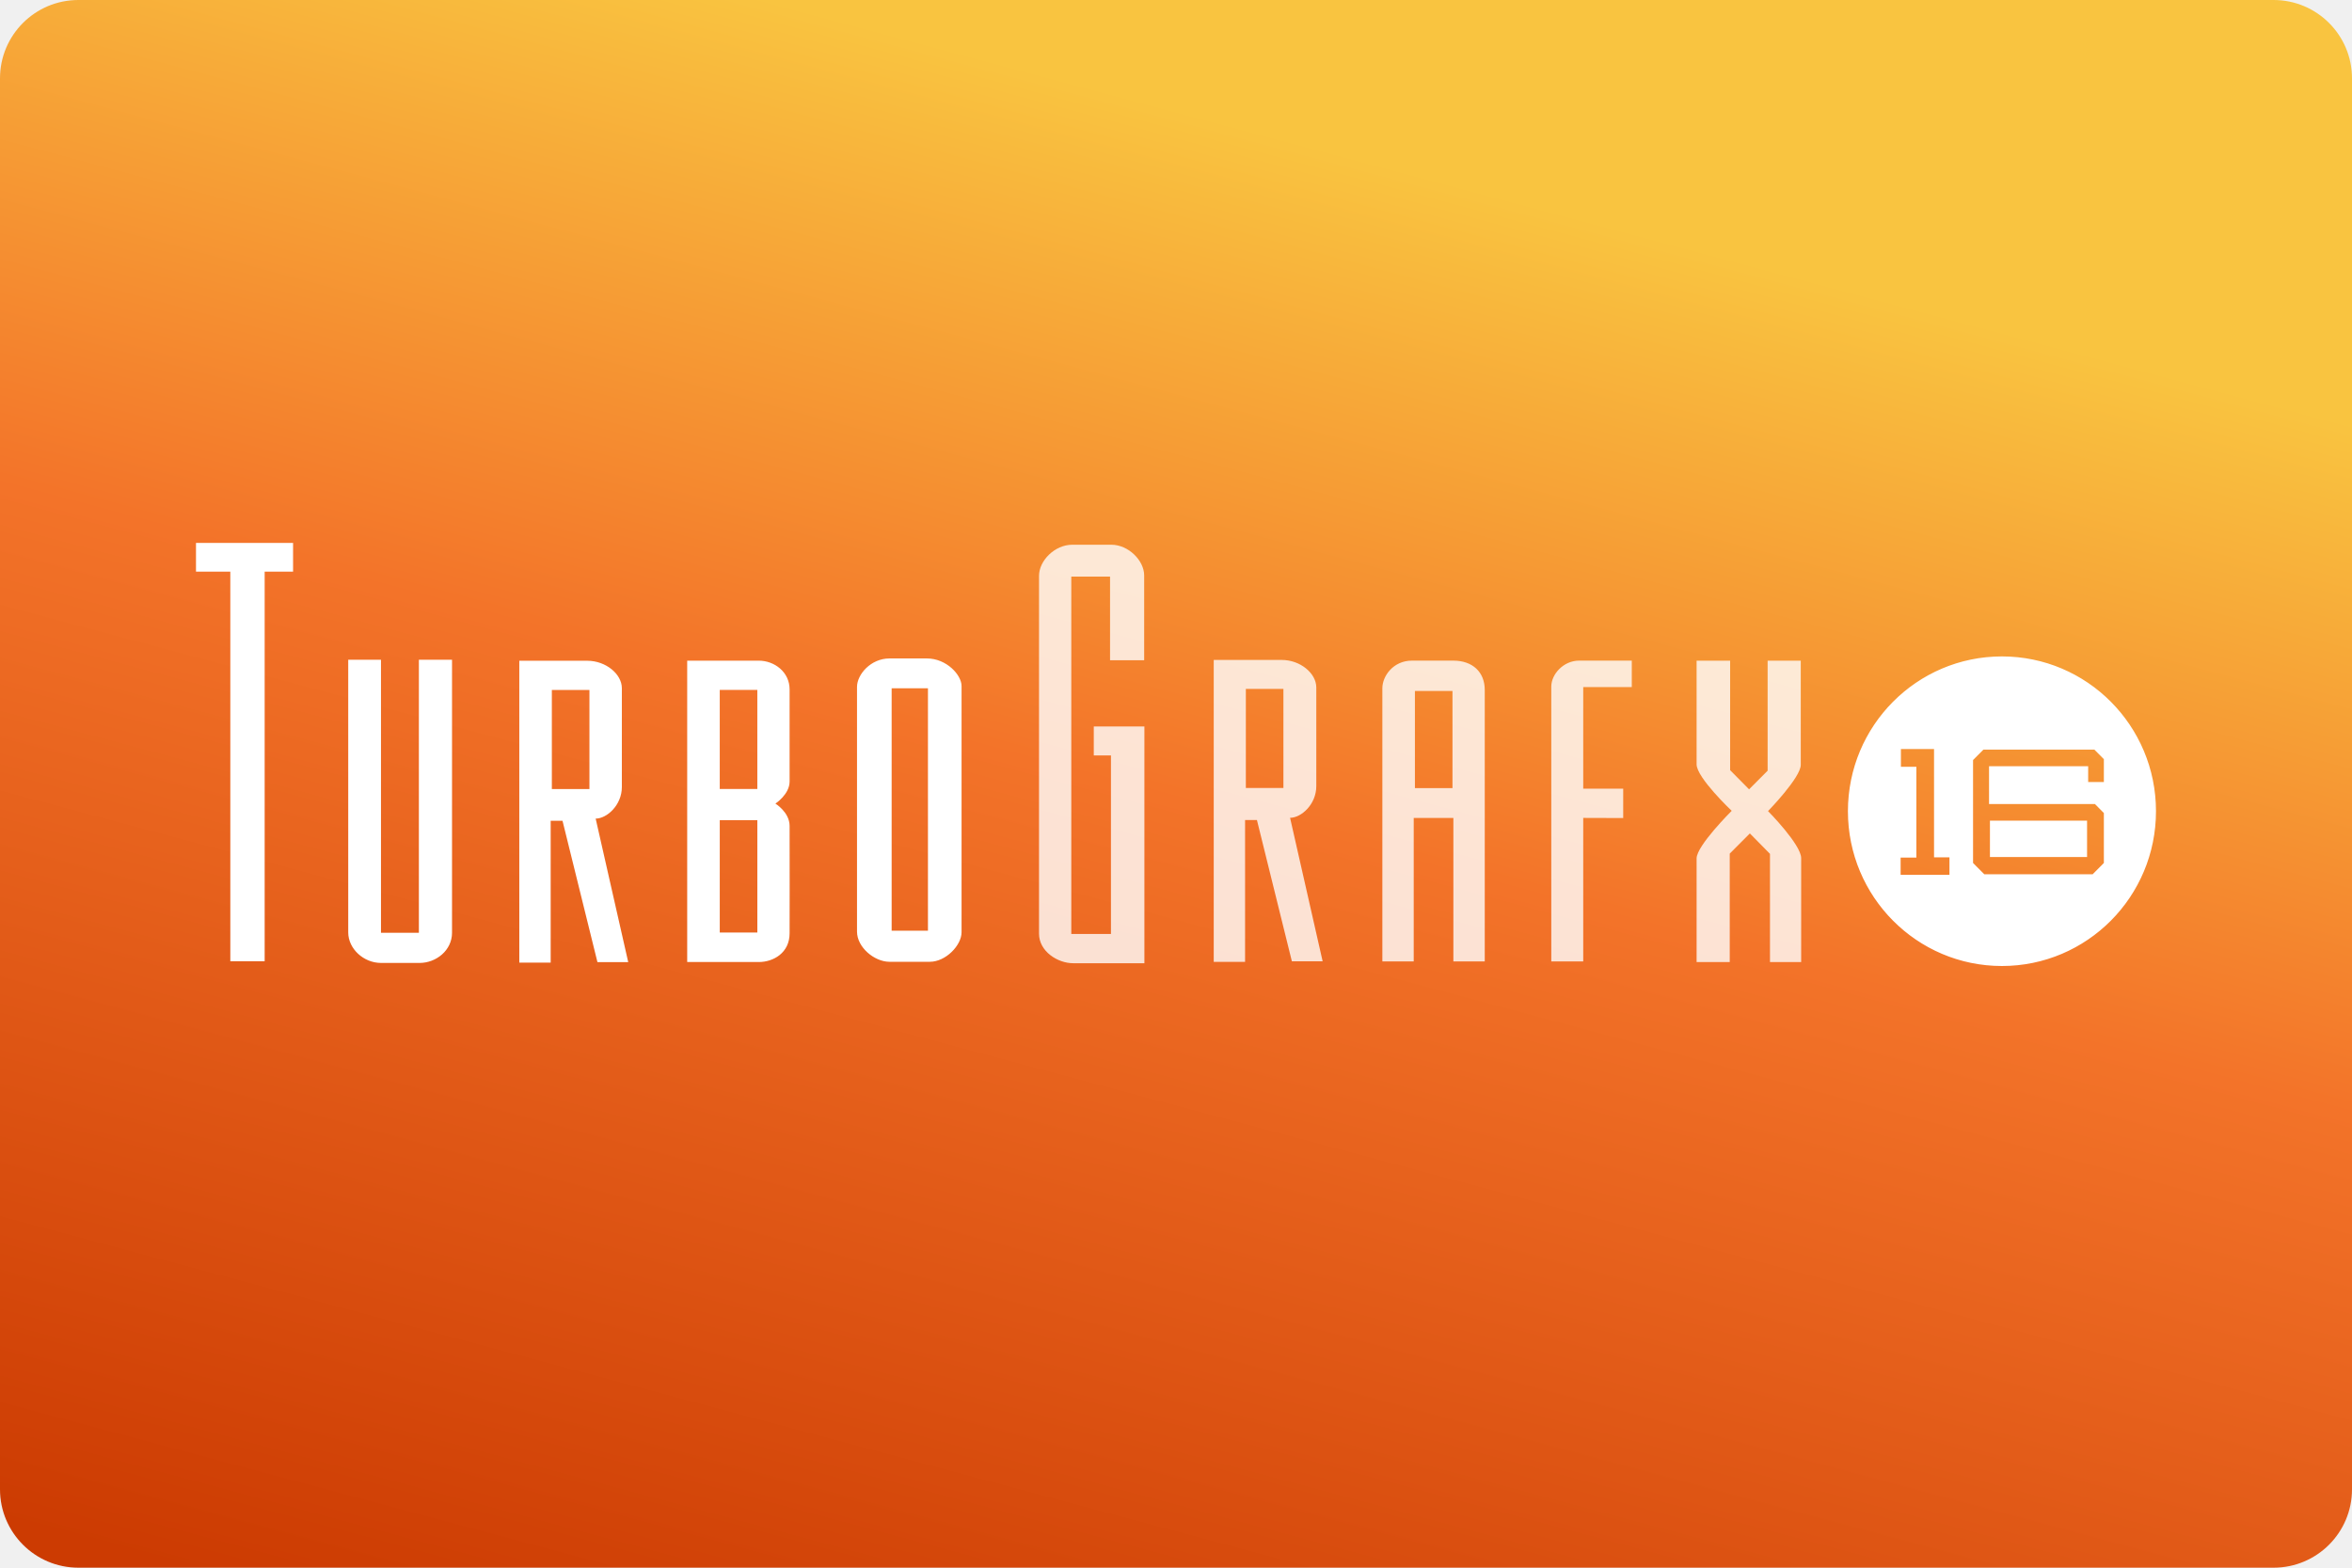
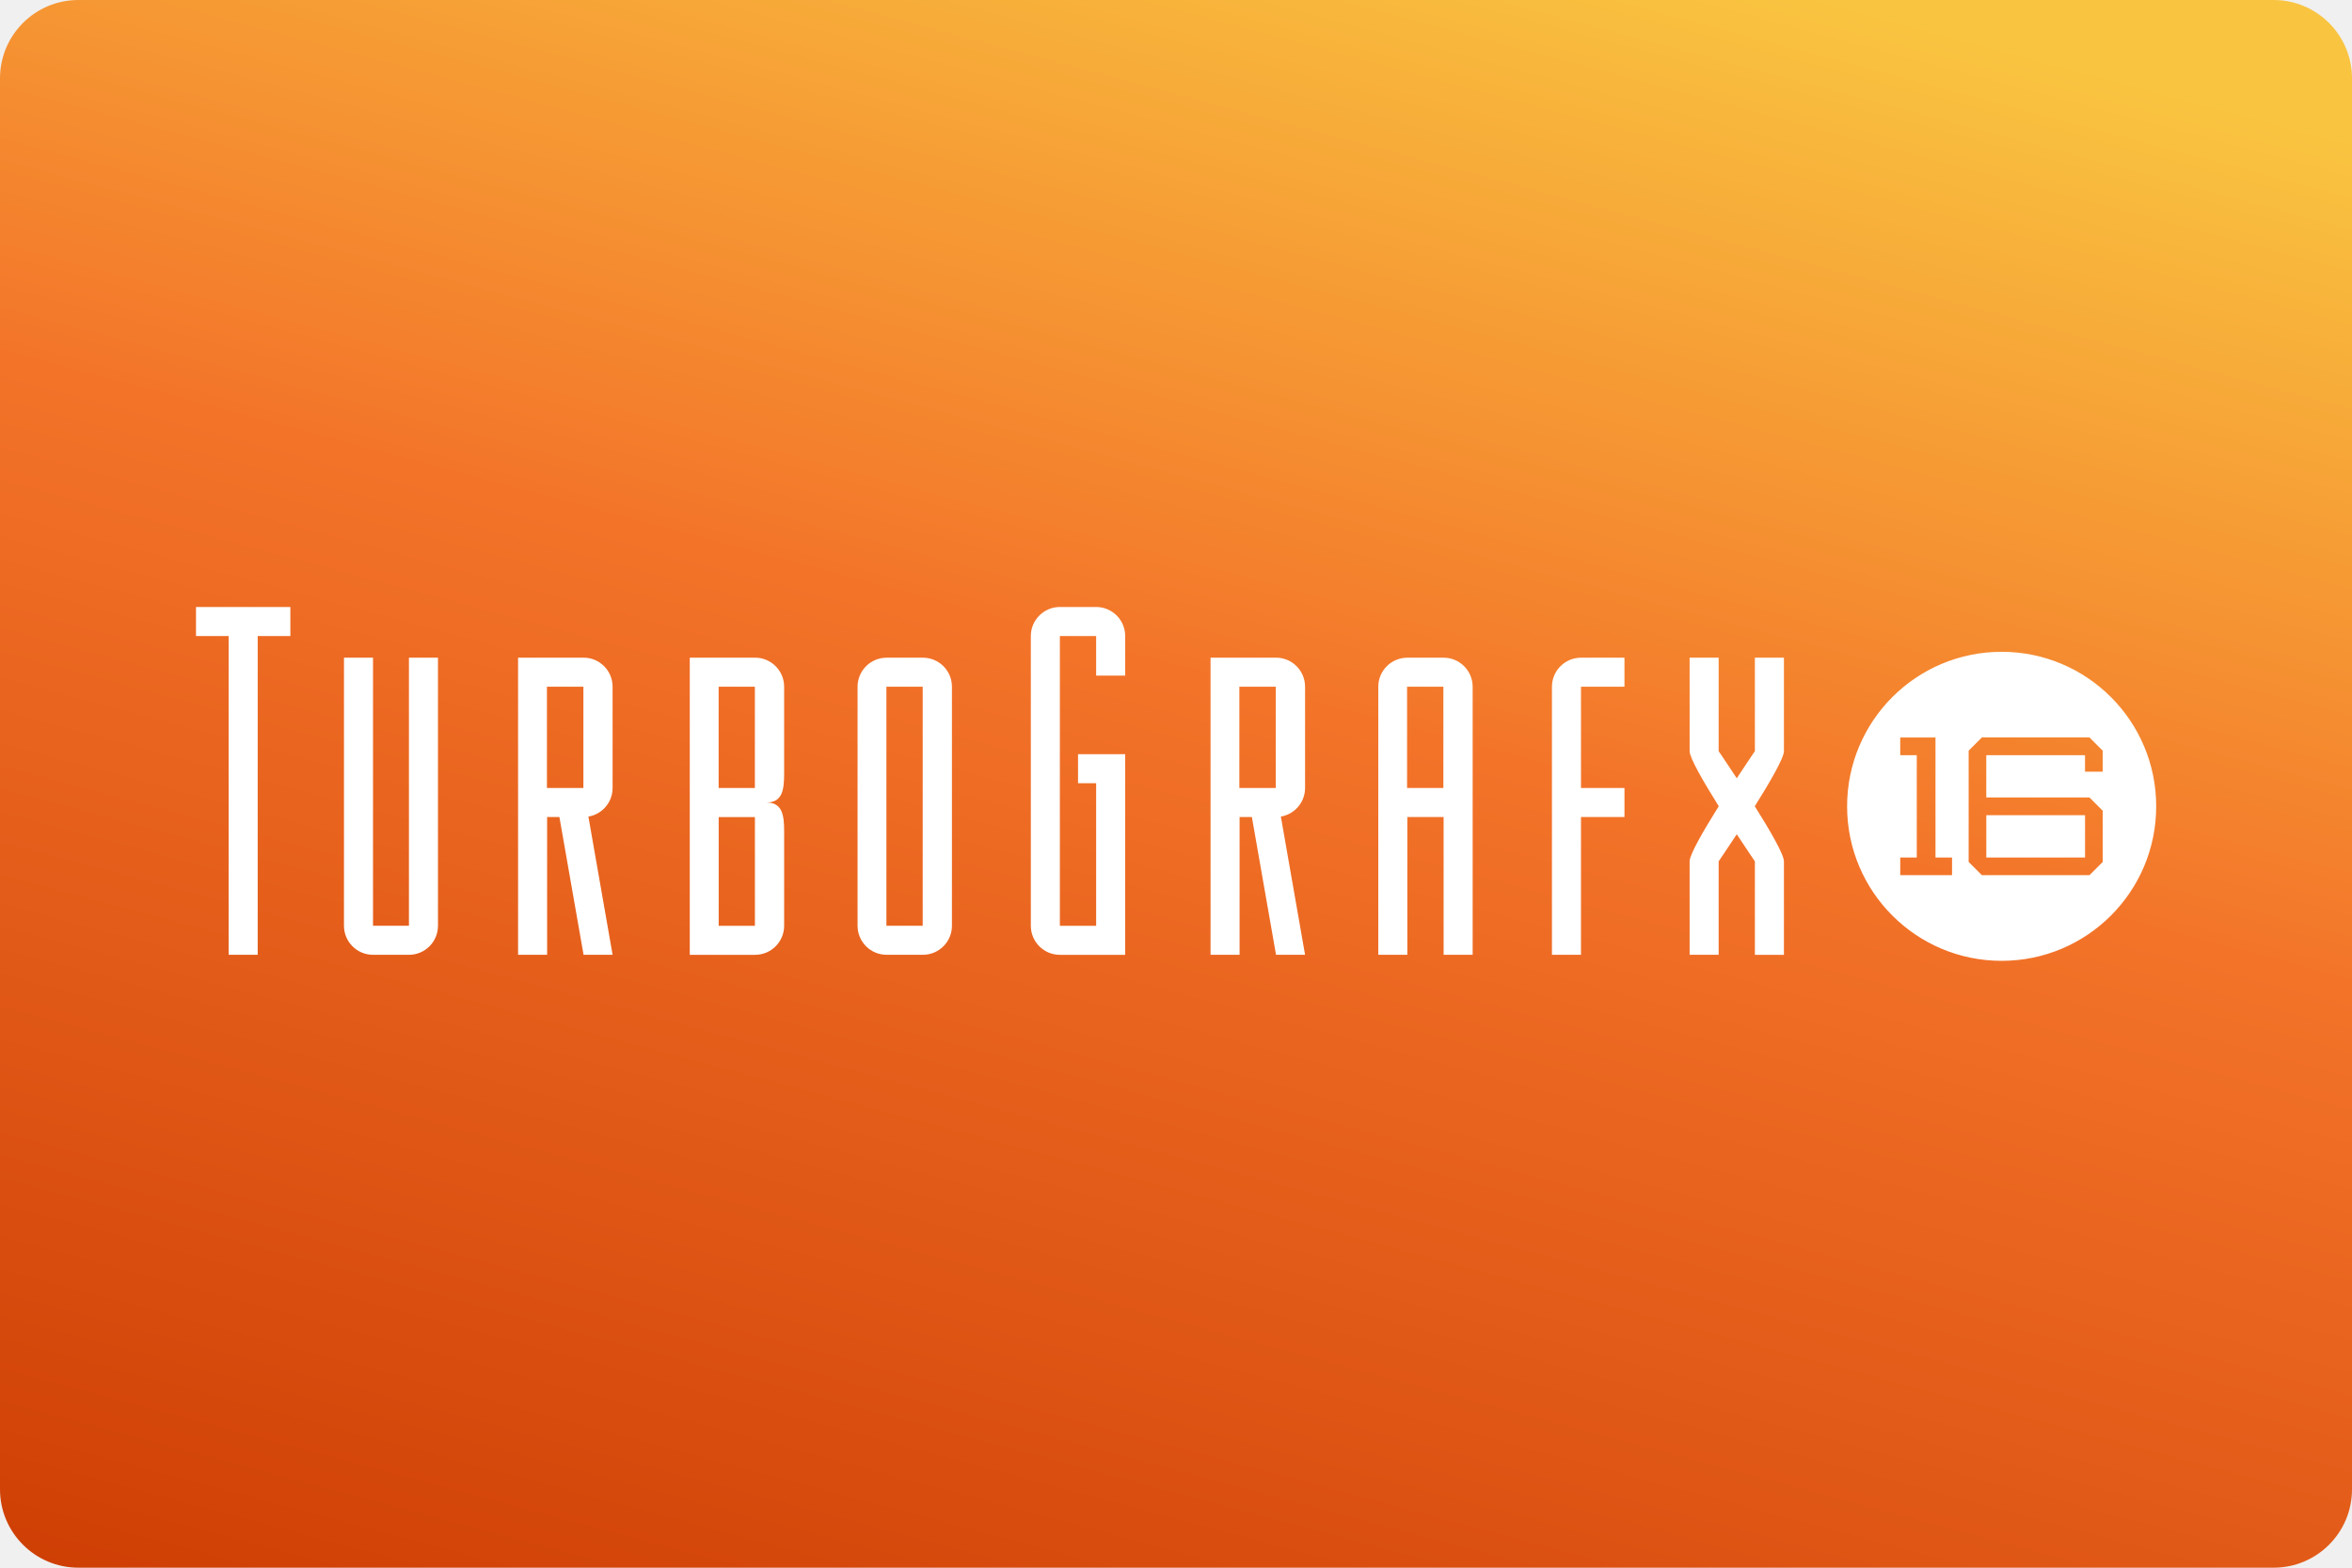
- <svg xmlns="http://www.w3.org/2000/svg" width="480" height="320" version="1.1" viewBox="0 0 480 320">
+ <svg xmlns="http://www.w3.org/2000/svg" width="480" height="320" version="1.1" viewBox="0 0 480 320" xml:space="preserve">
  <defs>
-     <linearGradient id="a" x1="41.654" x2="18.317" y2="87.094" gradientTransform="scale(3.7795)" gradientUnits="userSpaceOnUse">
+     <linearGradient id="a" x1="247.4" x2="138.3" y1="-33.78" y2="373.3" gradientUnits="userSpaceOnUse">
      <stop stop-color="#f9c440" offset="0" />
      <stop stop-color="#f37329" offset=".4" />
      <stop stop-color="#cc3b02" offset="1" />
    </linearGradient>
  </defs>
-   <rect width="480" height="320" ry="16" fill="url(#a)" stroke-linecap="square" stroke-linejoin="round" stroke-width="2" style="paint-order:stroke fill markers" />
-   <path d="m39.998 110.82v5.859h7.006v79.537h7.008v-79.537h5.799v-5.859h-19.812zm368.56 23.17c-17.362 0-31.432 14.145-31.432 31.596 0 17.45 14.07 31.598 31.432 31.598 17.36 0 31.439-14.147 31.439-31.598 0-17.45-14.077-31.596-31.439-31.596zm-227.03 0.412v0.002c-3.836 0-6.627 3.294-6.627 5.801v49.957c0 3.228 3.578 6.158 6.598 6.158h8.275c3.232 0 6.463-3.354 6.463-6.029v-50.256c0-2.251-3.05-5.633-7.096-5.633h-7.613zm-110.46 0.266v55.654c0 3.345 3.152 6.234 6.684 6.234h7.894c3.344 0 6.604-2.554 6.604-6.162v-55.727h-6.764v55.727h-7.734v-55.727h-6.684zm69.176 0.188v61.514h14.617c2.96 0 6.281-1.857 6.281-5.857 0 0 0.034-19.213 0-21.971-0.028-2.762-2.897-4.508-2.897-4.508s2.897-1.885 2.897-4.506v-18.812c0-3.55-3.111-5.859-6.281-5.859h-14.617zm-34.264 0.02v61.619h6.404v-28.951h2.416l7.125 28.842h6.283l-6.644-29.291c2.294 0 5.346-2.759 5.346-6.449v-20.166c0-2.901-3.291-5.604-7.037-5.604h-13.893zm75.988 5.613h7.41v49.482h-7.41v-49.482zm-35.08 0.342h7.67v20.221h-7.67v-20.221zm-34.266 0.014h7.672v20.221h-7.672v-20.221zm275.32 12.047h6.76v22.109h3.148v3.568h-9.967v-3.51h3.213v-18.543h-3.154v-3.625zm16.848 0.113h22.627l1.943 1.957v4.664h-3.203v-3.225h-20.229v7.715h21.604l1.828 1.846v10.193l-2.289 2.303h-22.113l-2.293-2.303v-21.018l2.125-2.133zm-257.9 14.412h7.67v22.93h-7.67v-22.93zm259.22 0.094v7.432h19.822v-7.432h-19.822z" fill="#fff" />
-   <path d="m218.84 111.19c-3.594 0-6.793 3.268-6.793 6.338v73.058c0 3.632 3.833 6.029 6.945 6.029h14.559v-48.332h-10.33v5.916h3.504v36.442h-8.094v-72.941h7.91v17.066h6.963v-17.309c0-3.027-3.197-6.268-6.721-6.268h-7.943zm28.86 23.52v61.625h6.398v-28.954h2.418l7.131 28.84h6.279l-6.646-29.289c2.296 0 5.351-2.76 5.351-6.449v-20.166c0-2.901-3.297-5.607-7.039-5.607h-13.893zm40.456 0.137c-3.808 0-6.043 3.154-6.043 5.633v55.77h6.402v-29.292h8.092v29.292h6.404v-55.43c-2e-3 -3.679-2.534-5.971-6.404-5.971h-8.451zm34.109 0c-3.17 0-5.678 2.762-5.678 5.297v56.103h6.522v-29.292l8.158 0.025v-5.996h-8.158v-20.73h9.908v-5.408h-10.752zm23.98 0.015v21.156c0 2.726 7.164 9.488 7.164 9.488s-7.164 7.11-7.164 9.711v21.156h6.763v-22.132l4.107-4.121 4.107 4.174v22.08h6.363v-21.206c0-2.77-6.763-9.607-6.763-9.607s6.681-6.84 6.681-9.436v-21.262h-6.763v22.457l-3.785 3.797-3.865-3.906v-22.348h-6.846zm-91.99 5.756h7.666v20.221h-7.666zm34.504 0.426h7.666v19.828h-7.666z" fill="#fff" fill-opacity=".8" stroke-width="1.299" />
-   <style type="text/css">.st0{fill:#FC0C18;}
- 	.st1{fill:#FC0C18;}</style>
+   <rect width="480" height="320" ry="16" fill="url(#a)" />
+   <path d="m40 123.9v5.926h6.666v65.07h5.926v-65.07h6.666v-5.926h-19.26zm176.3 0c-3.27 0-5.926 2.655-5.926 5.926v59.15c0 3.27 2.655 5.926 5.926 5.926h7.404 5.926v-5.926-29.11-5.926h-9.623v5.926h3.697v29.11h-7.404v-59.15h7.404v8.082h5.926v-8.082c0-3.27-2.655-5.926-5.926-5.926h-7.404zm192.2 9.148c-17.42 0-31.54 14.12-31.54 31.54 0 17.42 14.12 31.54 31.54 31.54 17.42 0 31.54-14.12 31.54-31.54 0-17.41-14.12-31.54-31.54-31.54zm-338.3 1.203v54.72c0 3.27 2.655 5.926 5.926 5.926h7.332c3.27 0 5.926-2.655 5.926-5.926v-54.72h-5.926v54.72h-7.332v-54.72h-5.926zm35.53 0v3.656 2.271 20.67 5.926 28.12h5.926v-28.12h2.51l4.928 28.12h5.926l-4.938-28.21c2.802-0.469 4.938-2.905 4.938-5.842v-20.67c0-3.27-2.655-5.928-5.926-5.928h-13.36zm35.04 0v4.76 1.168 20.67 5.926 22.2 5.926h5.926 7.404c3.27 0 5.928-2.655 5.928-5.926v-19.24c0-3.27-0.323-5.926-3.594-5.926 3.27 0 3.594-2.655 3.594-5.926v-17.71c0-3.27-2.657-5.928-5.928-5.928h-13.33zm40.17 0c-3.27 0-5.926 2.657-5.926 5.928v48.79c0 3.27 2.655 5.926 5.926 5.926h7.406c3.27 0 5.926-2.655 5.926-5.926v-48.79c0.01-3.27-2.645-5.928-5.926-5.928h-7.406zm66.11 0v3.656 2.271 20.67 5.926 28.12h5.926v-28.12h2.51l4.928 28.12h5.926l-4.938-28.21c2.802-0.469 4.938-2.905 4.938-5.842v-20.67c0-3.27-2.655-5.928-5.926-5.928h-13.36zm40.16 0c-3.27 0-5.926 2.657-5.926 5.928v20.67 5.926 28.12h5.926v-28.12h7.406v28.12h5.926v-28.12-5.926-20.67c0-3.27-2.655-5.928-5.926-5.928h-7.406zm35.44 0c-3.27 0-5.926 2.657-5.926 5.928v20.67 5.926 28.12h5.926v-28.12h8.873v-5.926h-8.873v-20.67h8.873v-5.928h-1.479-7.395zm22.17 0v19.08c0 1.385 2.875 6.331 5.947 11.24-3.083 4.906-5.947 9.853-5.947 11.24v19.08h5.926v-19.07s1.604-2.344 3.697-5.531c2.093 3.187 3.697 5.531 3.697 5.531v19.08h5.928v-19.08c0.01-1.396-2.864-6.344-5.947-11.25 3.072-4.895 5.947-9.841 5.947-11.24v-19.08h-5.928v19.08s-1.604 2.342-3.697 5.529c-2.093-3.187-3.697-5.529-3.697-5.529v-19.08h-5.926zm-233.2 5.928h7.438v20.67h-7.438v-20.67zm35.04 0h7.395v20.67h-7.395v-20.67zm34.24 0h7.406v48.79h-7.406v-48.79zm72.03 0h7.438v20.67h-7.438v-20.67zm34.23 0h7.406v20.67h-7.406v-20.67zm117.3 10.35h21.96l2.699 2.699v4.293h-3.605v-3.375h-20.15v8.637h21.06l2.699 2.699v10.46l-2.699 2.697h-21.96l-2.697-2.697v-9.555-3.605-9.555l2.697-2.699zm-16.66 0.012h3.375 3.824v3.605 20.89h3.377v3.604h-0.012-10.56v-3.604h3.375v-20.89h-3.375v-3.605zm17.57 15.86v8.639h20.15v-8.639h-20.15zm-258.7 0.379h7.395v22.2h-7.395v-22.2z" fill="#fff" />
</svg>
